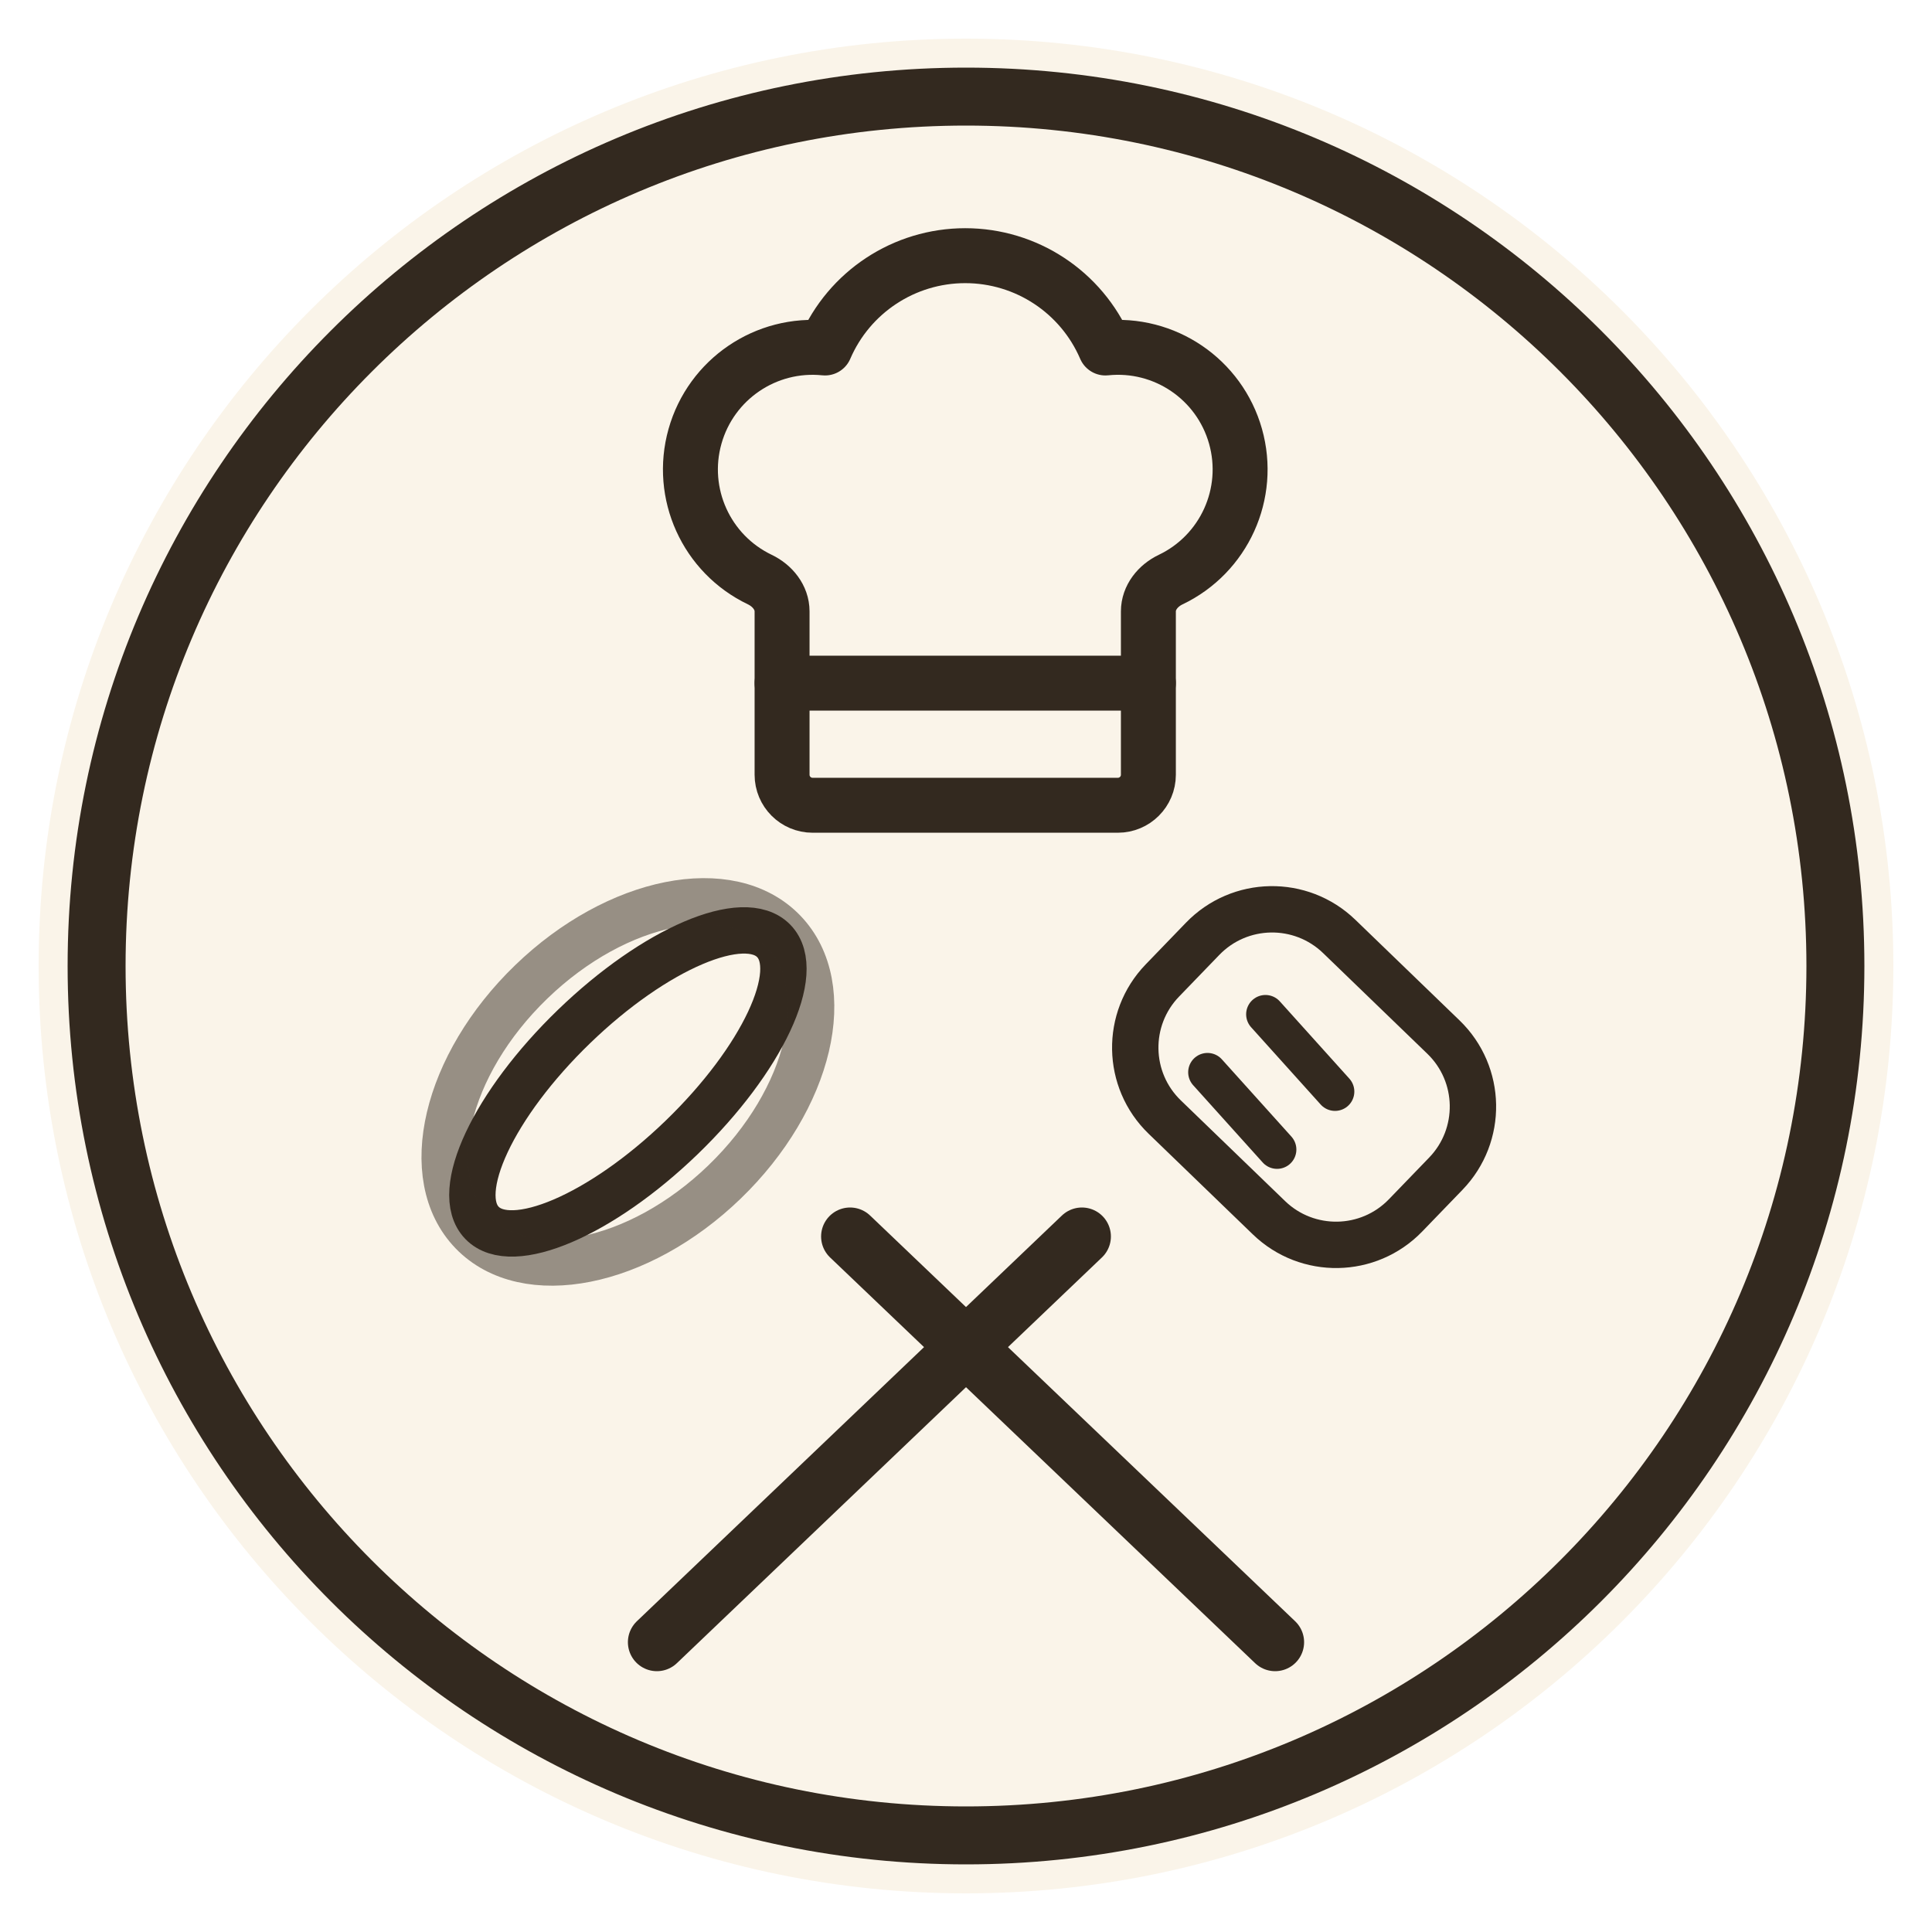
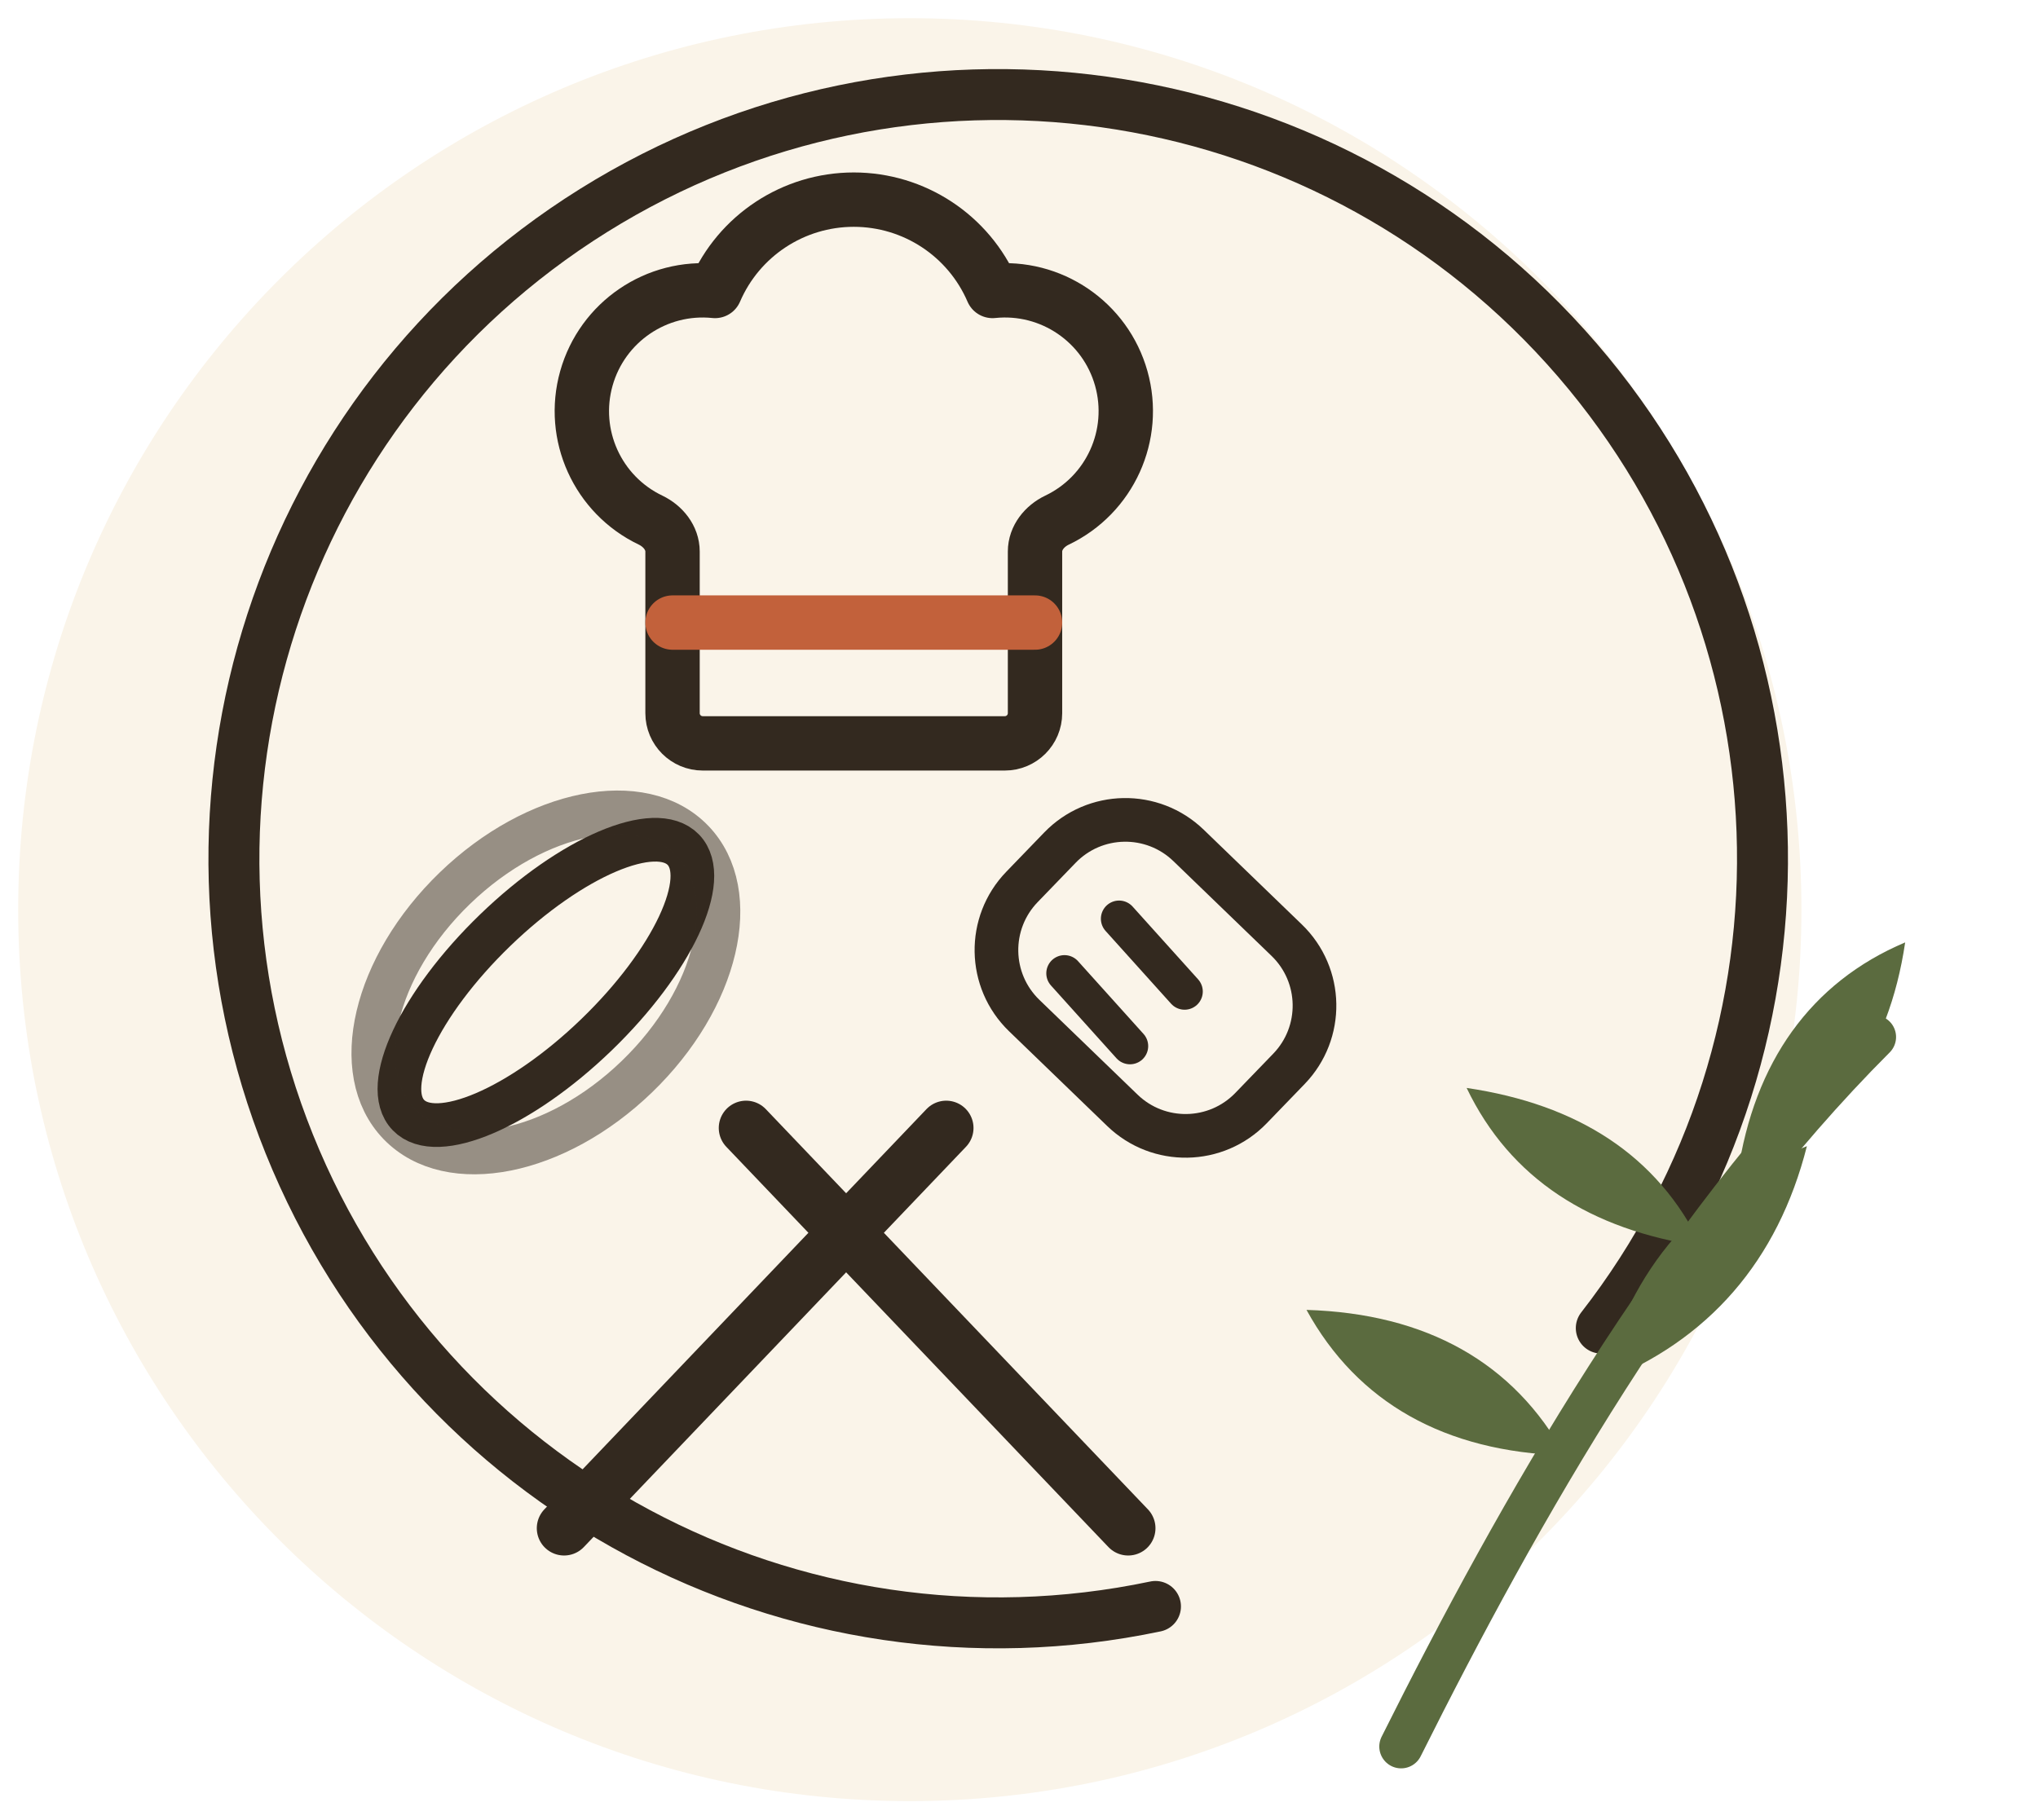
- <svg xmlns="http://www.w3.org/2000/svg" viewBox="0 0 100 100" fill="none" stroke="#33291f" stroke-linecap="round" stroke-linejoin="round">
-   <circle cx="50" cy="50" r="48" fill="#faf4e9" stroke="none" />
-   <circle cx="50" cy="50" r="45" stroke-width="3" />
-   <g transform="translate(31 8.5) scale(1.58)" stroke-width="1.8">
+ <svg xmlns="http://www.w3.org/2000/svg" viewBox="0 0 112 100" fill="none" stroke-linecap="round" stroke-linejoin="round">
+   <circle cx="50" cy="50" r="49" fill="#faf4e9" />
+   <path d="M88 73A42 42 0 1 0 63.5 88.3" stroke="#33291f" stroke-width="2.8" />
+   <g transform="translate(27 6) scale(1.66)" stroke="#33291f" stroke-width="1.8">
    <path d="M17 21a1 1 0 0 0 1-1v-5.35c0-.457.316-.844.727-1.041a4 4 0 0 0-2.134-7.589 5 5 0 0 0-9.186 0 4 4 0 0 0-2.134 7.588c.411.198.727.585.727 1.041V20a1 1 0 0 0 1 1Z" />
-     <path d="M6 17h12" />
+     <path d="M6 17h12" stroke="#c2613b" />
  </g>
-   <g stroke-width="2.4">
-     <path d="M66 85 44 64" stroke-width="3" />
-     <ellipse cx="32.5" cy="56" rx="4" ry="10.5" transform="rotate(46 32.5 56)" />
-     <ellipse cx="32.5" cy="56" rx="7.2" ry="11.2" transform="rotate(46 32.5 56)" opacity=".5" />
+   <g stroke="#33291f" stroke-width="2.4">
+     <path d="M62 84 41 62" stroke-width="3" />
+     <ellipse cx="30" cy="54" rx="4" ry="10.5" transform="rotate(46 30 54)" />
+     <ellipse cx="30" cy="54" rx="7.2" ry="11.2" transform="rotate(46 30 54)" opacity=".5" />
  </g>
-   <g stroke-width="2.4">
-     <path d="M34 85 56 64" stroke-width="3" />
-     <rect x="61" y="47" width="13" height="17.5" rx="5" transform="rotate(-46 67.5 55.75)" />
-     <path d="M65.5 52.5l3.6 4" stroke-width="2" />
-     <path d="M62.5 55.5l3.6 4" stroke-width="2" />
+   <g stroke="#33291f" stroke-width="2.4">
+     <path d="M31 84 52 62" stroke-width="3" />
+     <rect x="57" y="45" width="13" height="17.5" rx="5" transform="rotate(-46 63.5 53.75)" />
+     <path d="M61.5 50.5l3.6 4" stroke-width="2" />
+     <path d="M58.5 53.5l3.6 4" stroke-width="2" />
+   </g>
+   <g>
+     <path d="M77 96C83.5 83 92 68 103 57" stroke="#5b6b3f" stroke-width="2.4" />
+     <path d="M86 80c-6.6-.2-11.4-2.9-14.2-8 6.6.2 11.4 2.9 14.2 8z" fill="#5b6b3f" />
+     <path d="M88 76c1.6-6.3 5.4-10.7 11.3-13-1.6 6.3-5.4 10.7-11.3 13z" fill="#5b6b3f" />
+     <path d="M93.5 68.5c-6.1-.9-10.5-3.7-12.9-8.7 6.1.9 10.5 3.7 12.9 8.7z" fill="#5b6b3f" />
+     <path d="M95.5 64.5c.9-6.1 4-10.5 9.2-12.7-.9 6.1-4 10.5-9.2 12.7z" fill="#5b6b3f" />
  </g>
</svg>
